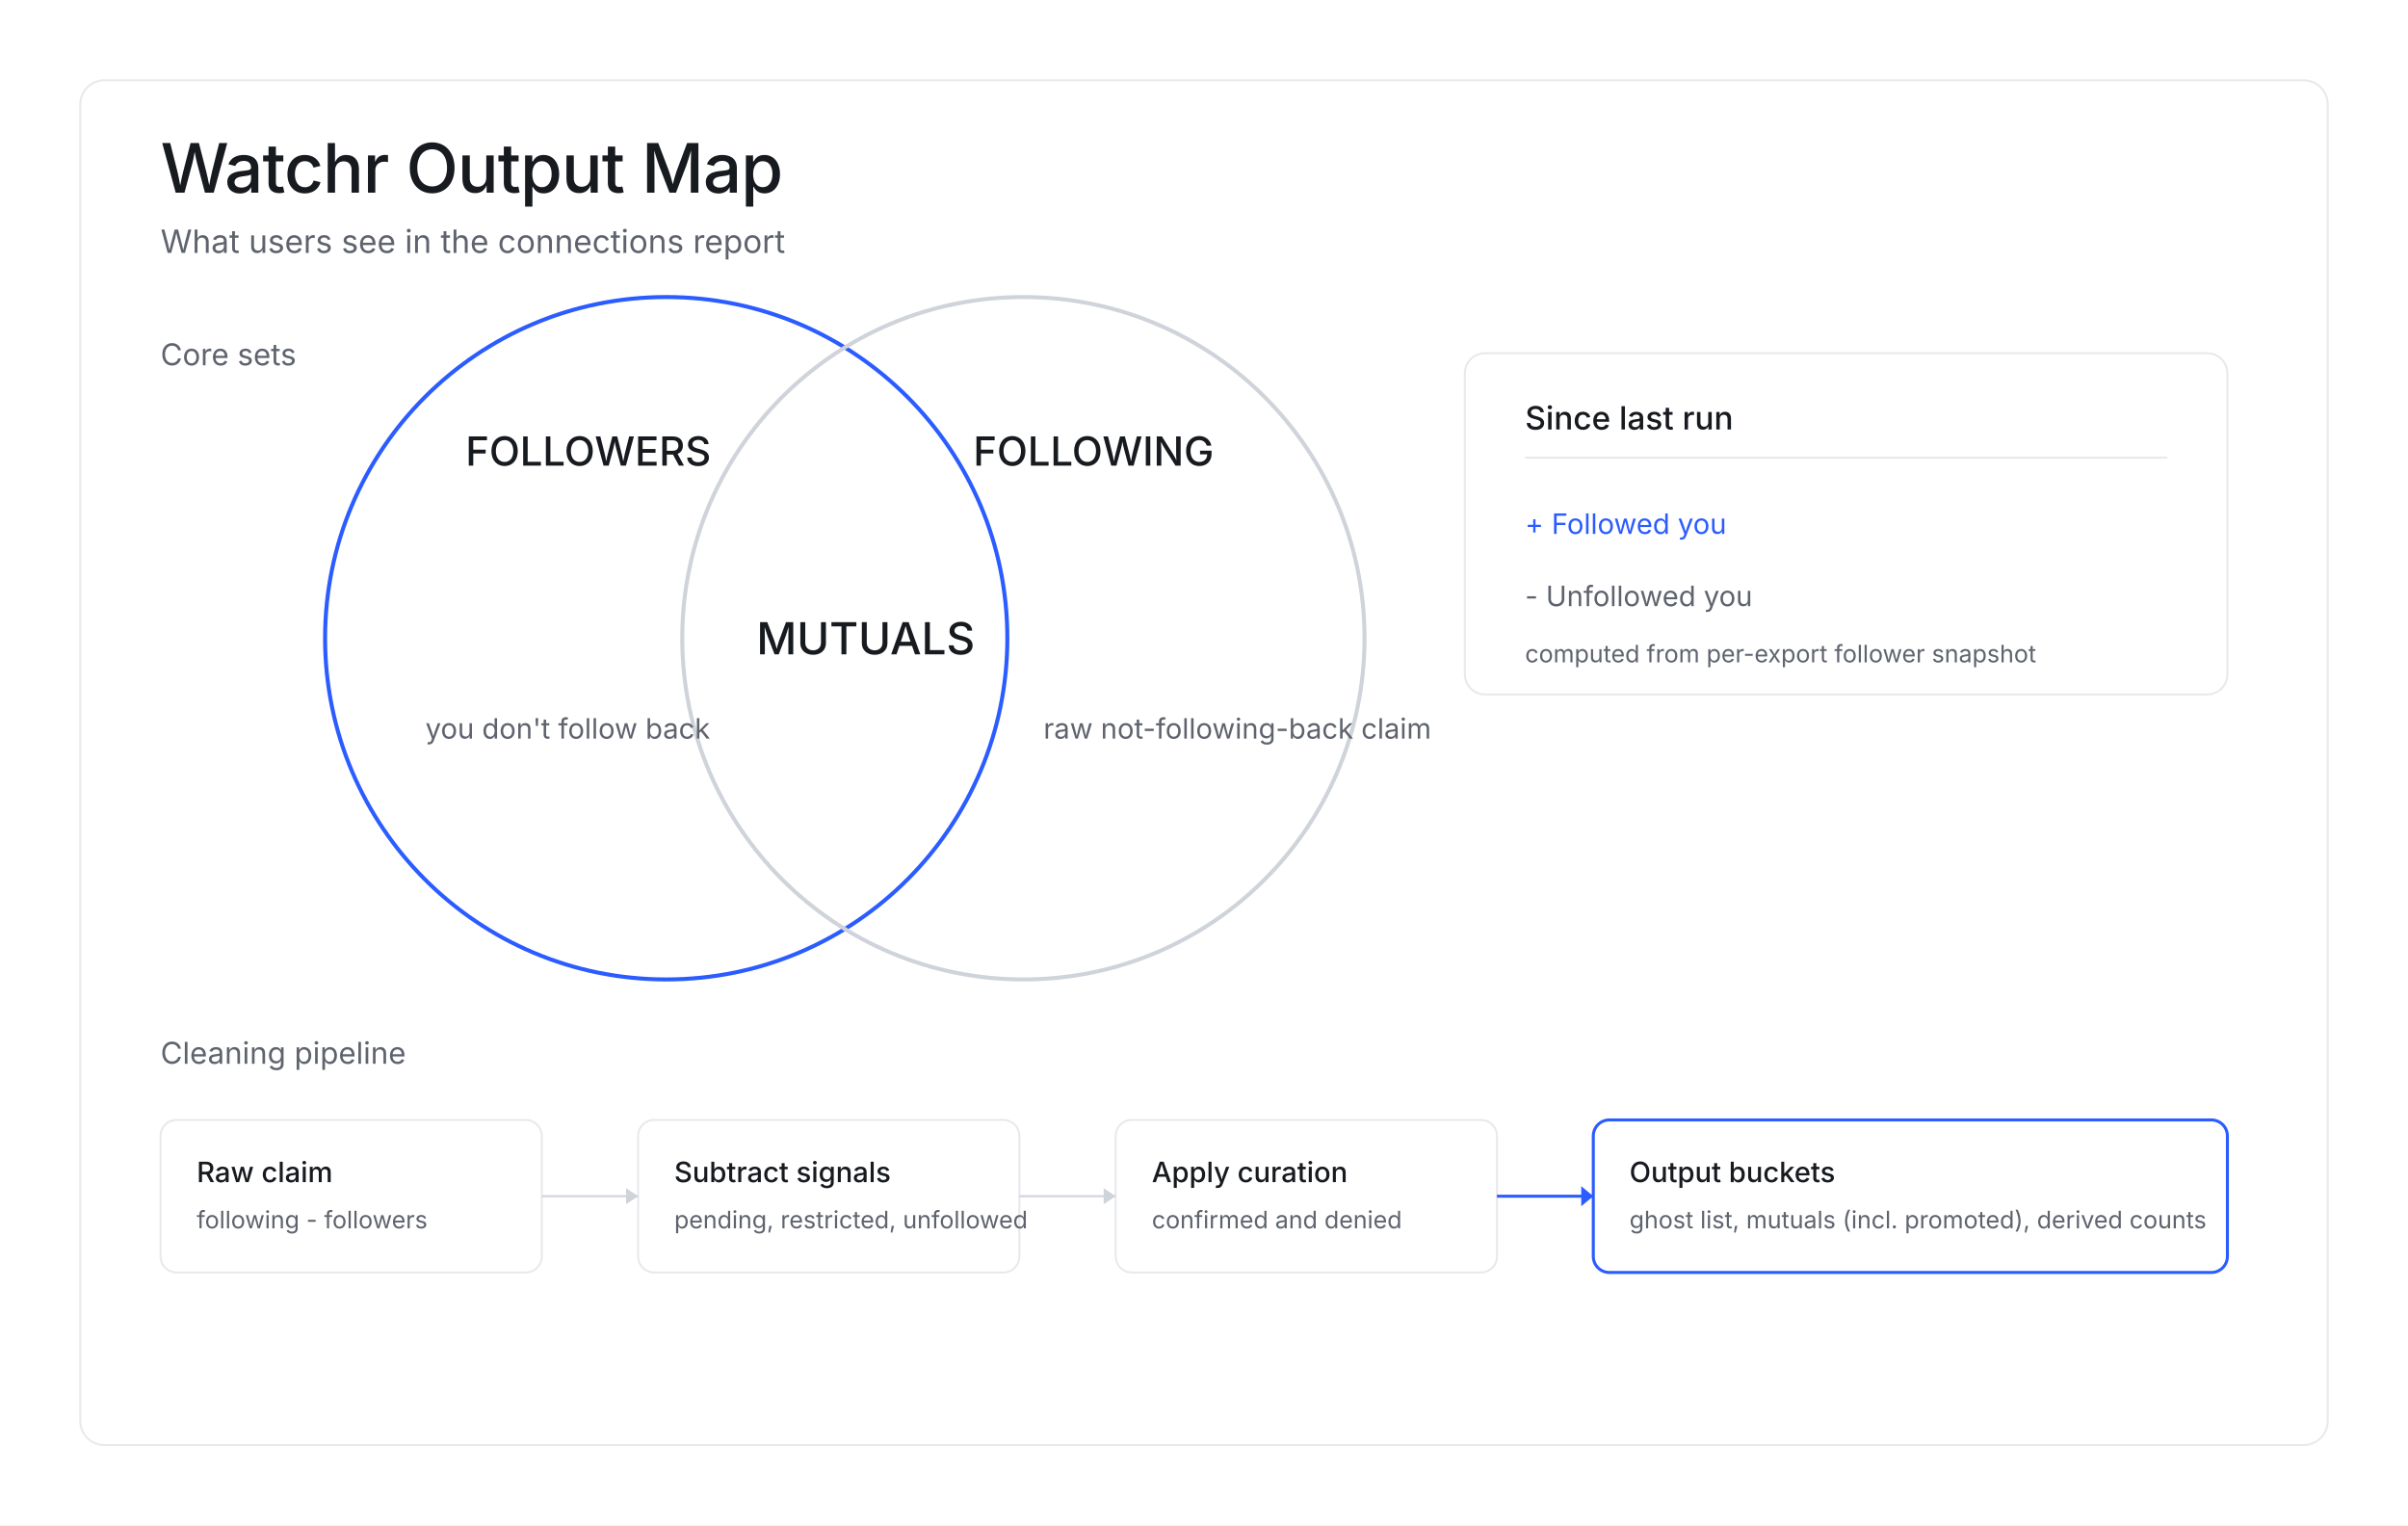
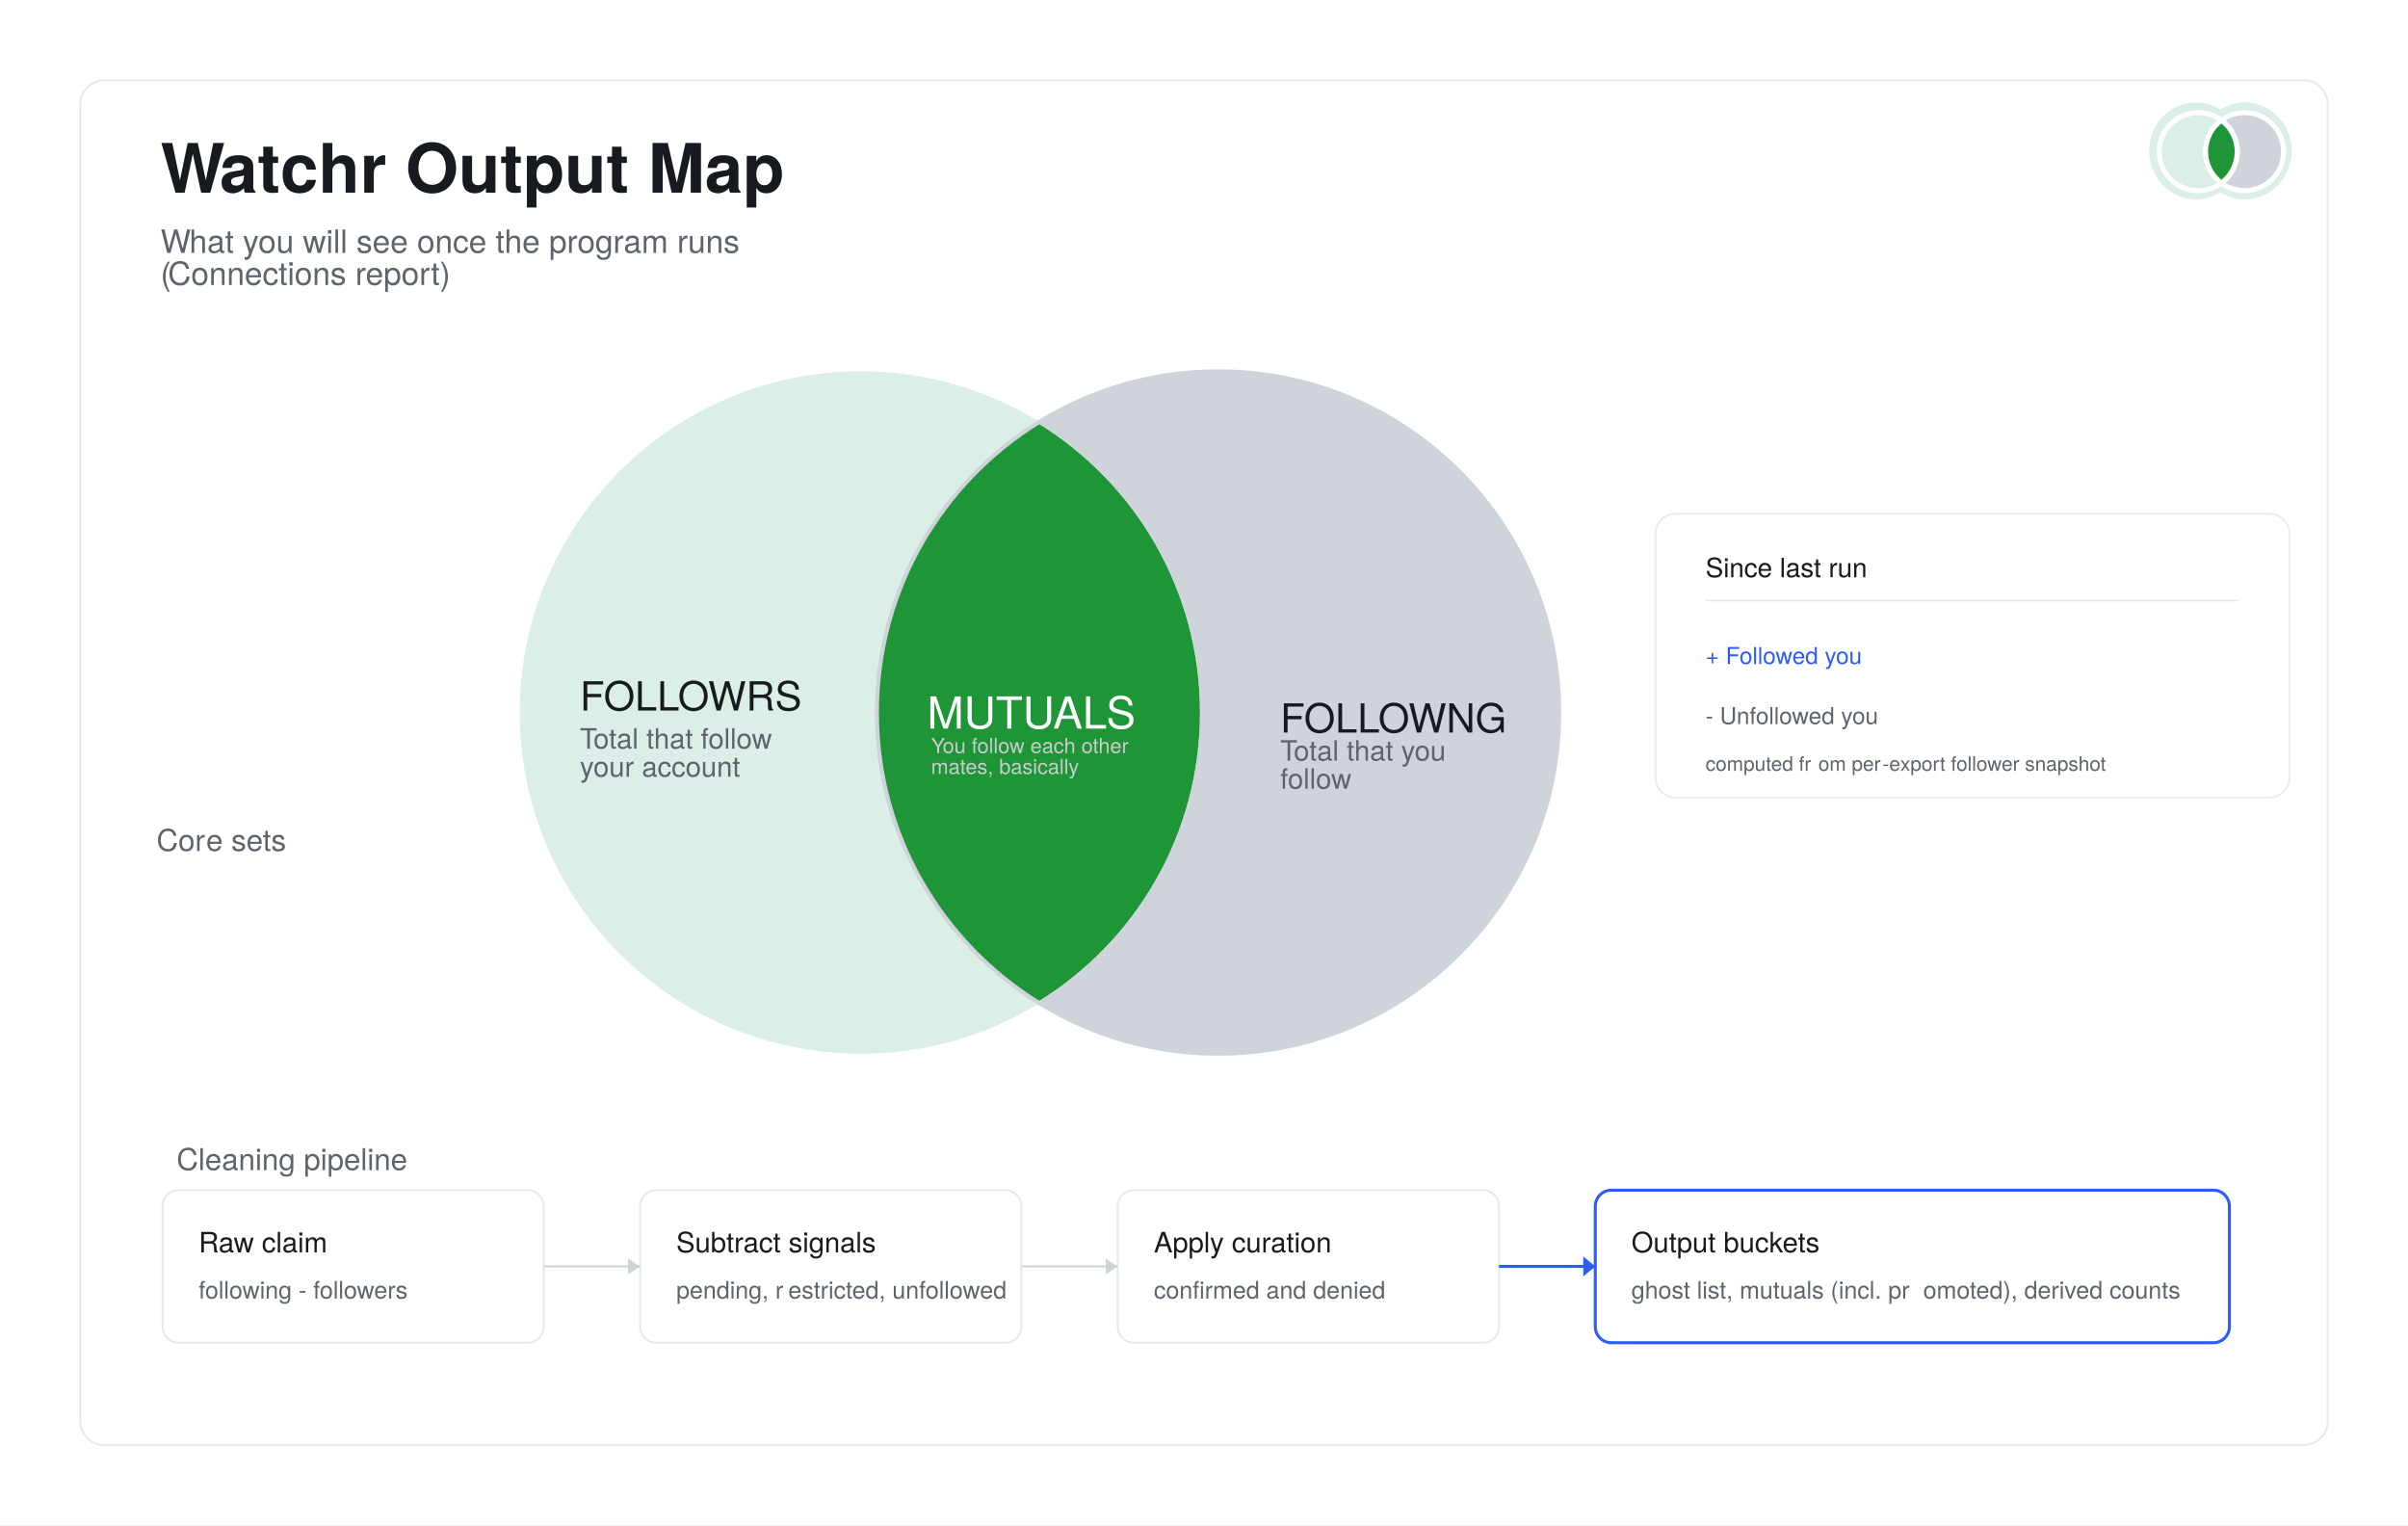
- <svg xmlns="http://www.w3.org/2000/svg" width="1200" height="760" viewBox="0 0 1200 760" role="img" aria-labelledby="title desc">
-   <rect x="0" y="0" width="1200" height="760" fill="#ffffff" />
-   <rect x="40" y="40" width="1120" height="680" rx="12" fill="none" stroke="#e7e9ec" stroke-width="1" />
-   <text x="80" y="96" font-family="Inter, Geist, system-ui, -apple-system, sans-serif" font-size="34" font-weight="500" fill="#171a1f" letter-spacing="-0.4">Watchr Output Map</text>
-   <text x="80" y="126" font-family="Inter, Geist, system-ui, -apple-system, sans-serif" font-size="16" font-weight="400" fill="#5e636e">What users see in the connections report</text>
-   <text x="80" y="182" font-family="Inter, Geist, system-ui, -apple-system, sans-serif" font-size="15" fill="#5e636e">Core sets</text>
-   <circle cx="332" cy="318" r="170" fill="none" stroke="#2b5cff" stroke-width="2" />
-   <circle cx="510" cy="318" r="170" fill="none" stroke="#cfd3da" stroke-width="2" />
-   <text x="232" y="232" font-family="Inter, Geist, system-ui, -apple-system, sans-serif" font-size="20" font-weight="500" fill="#171a1f">FOLLOWERS</text>
-   <text x="485" y="232" font-family="Inter, Geist, system-ui, -apple-system, sans-serif" font-size="20" font-weight="500" fill="#171a1f">FOLLOWING</text>
-   <text x="377" y="326" font-family="Inter, Geist, system-ui, -apple-system, sans-serif" font-size="22" font-weight="500" fill="#171a1f">MUTUALS</text>
-   <text x="212" y="368" font-family="Inter, Geist, system-ui, -apple-system, sans-serif" font-size="14" fill="#5e636e">you don't follow back</text>
-   <text x="520" y="368" font-family="Inter, Geist, system-ui, -apple-system, sans-serif" font-size="14" fill="#5e636e">raw not-following-back claim</text>
-   <rect x="730" y="176" width="380" height="170" rx="10" fill="#ffffff" stroke="#e7e9ec" stroke-width="1" />
-   <text x="760" y="214" font-family="Inter, Geist, system-ui, -apple-system, sans-serif" font-size="16" font-weight="500" fill="#171a1f">Since last run</text>
-   <line x1="760" y1="228" x2="1080" y2="228" stroke="#e7e9ec" stroke-width="1" />
-   <text x="760" y="266" font-family="Inter, Geist, system-ui, -apple-system, sans-serif" font-size="14" fill="#2b5cff">+ Followed you</text>
-   <text x="760" y="302" font-family="Inter, Geist, system-ui, -apple-system, sans-serif" font-size="14" fill="#5e636e">- Unfollowed you</text>
-   <text x="760" y="330" font-family="Inter, Geist, system-ui, -apple-system, sans-serif" font-size="12" fill="#5e636e">computed from per-export follower snapshot</text>
-   <text x="80" y="530" font-family="Inter, Geist, system-ui, -apple-system, sans-serif" font-size="15" fill="#5e636e">Cleaning pipeline</text>
-   <rect x="80" y="558" width="190" height="76" rx="8" fill="#ffffff" stroke="#e7e9ec" stroke-width="1" />
-   <text x="98" y="589" font-family="Inter, Geist, system-ui, -apple-system, sans-serif" font-size="14" font-weight="500" fill="#171a1f">Raw claim</text>
-   <text x="98" y="612" font-family="Inter, Geist, system-ui, -apple-system, sans-serif" font-size="12" fill="#5e636e">following - followers</text>
-   <rect x="318" y="558" width="190" height="76" rx="8" fill="#ffffff" stroke="#e7e9ec" stroke-width="1" />
-   <text x="336" y="589" font-family="Inter, Geist, system-ui, -apple-system, sans-serif" font-size="14" font-weight="500" fill="#171a1f">Subtract signals</text>
-   <text x="336" y="612" font-family="Inter, Geist, system-ui, -apple-system, sans-serif" font-size="12" fill="#5e636e">pending, restricted, unfollowed</text>
-   <rect x="556" y="558" width="190" height="76" rx="8" fill="#ffffff" stroke="#e7e9ec" stroke-width="1" />
-   <text x="574" y="589" font-family="Inter, Geist, system-ui, -apple-system, sans-serif" font-size="14" font-weight="500" fill="#171a1f">Apply curation</text>
-   <text x="574" y="612" font-family="Inter, Geist, system-ui, -apple-system, sans-serif" font-size="12" fill="#5e636e">confirmed and denied</text>
-   <rect x="794" y="558" width="316" height="76" rx="8" fill="#ffffff" stroke="#2b5cff" stroke-width="1.5" />
-   <text x="812" y="589" font-family="Inter, Geist, system-ui, -apple-system, sans-serif" font-size="14" font-weight="500" fill="#171a1f">Output buckets</text>
-   <text x="812" y="612" font-family="Inter, Geist, system-ui, -apple-system, sans-serif" font-size="12" fill="#5e636e">ghost list, mutuals (incl. promoted), derived counts</text>
-   <line x1="270" y1="596" x2="318" y2="596" stroke="#cfd3da" stroke-width="1" />
-   <polygon points="312,592 318,596 312,600" fill="#cfd3da" />
-   <line x1="508" y1="596" x2="556" y2="596" stroke="#cfd3da" stroke-width="1" />
-   <polygon points="550,592 556,596 550,600" fill="#cfd3da" />
-   <line x1="746" y1="596" x2="794" y2="596" stroke="#2b5cff" stroke-width="1.5" />
-   <polygon points="788,591 794,596 788,601" fill="#2b5cff" />
+ <svg xmlns="http://www.w3.org/2000/svg" width="100%" height="100%" viewBox="0 0 1200 760" version="1.1" xml:space="preserve" style="fill-rule:evenodd;clip-rule:evenodd;">
+   <rect x="0" y="0" width="1200" height="760" style="fill:white;" />
+   <path d="M1160,52L1160,708C1160,714.623 1154.623,720 1148,720L52,720C45.377,720 40,714.623 40,708L40,52C40,45.377 45.377,40 52,40L1148,40C1154.623,40 1160,45.377 1160,52Z" style="fill:none;stroke:rgb(231,233,236);stroke-width:1px;" />
+   <g transform="matrix(1,0,0,1,80,96)">
+     <text x="0px" y="0px" style="font-family:'HelveticaNeue-Bold', 'Helvetica Neue';font-weight:700;font-size:34px;fill:rgb(23,26,31);">W<tspan x="29.478px 47.634px 58.242px 76.398px 95.2px 107.066px 115.158px 140.25px 159.052px 169.66px 189.074px 207.876px 218.484px 226.576px 256.054px 274.21px " y="0px 0px 0px 0px 0px 0px 0px 0px 0px 0px 0px 0px 0px 0px 0px 0px ">atchr Output Map</tspan>
+     </text>
+   </g>
+   <g transform="matrix(1,0,0,1,80,126)">
+     <text x="0px" y="0px" style="font-family:'HelveticaNeue', 'Helvetica Neue';font-size:16px;fill:rgb(94,99,110);">W<tspan x="14.336px 22.752px 30.864px 35.424px 39.392px 46.912px 55.616px 64.032px 68px 79.648px 82.72px 85.792px 88.864px 92.832px 100.352px 108.464px 116.576px 120.544px 129.248px 137.664px 145.776px 153.888px 157.856px 162.416px 170.832px 178.944px 182.912px 191.92px 196.48px 205.184px 213.888px 218.736px 226.848px 240.016px 243.984px 248.832px 257.248px 265.664px " y="0px 0px 0px 0px 0px 0px 0px 0px 0px 0px 0px 0px 0px 0px 0px 0px 0px 0px 0px 0px 0px 0px 0px 0px 0px 0px 0px 0px 0px 0px 0px 0px 0px 0px 0px 0px 0px 0px ">hat you will see once the program runs</tspan>
+     </text>
+     <g transform="matrix(16,0,0,16,136.672,16)">
+         </g>
+     <text x="0px" y="16px" style="font-family:'HelveticaNeue', 'Helvetica Neue';font-size:16px;fill:rgb(94,99,110);">(<tspan x="3.664px 14.736px 23.44px 31.856px 40.272px 48.384px 56.496px 61.056px 64.128px 72.832px 81.248px 88.768px 92.736px 97.296px 105.408px 114.416px 123.12px 127.968px 132.528px " y="16px 16px 16px 16px 16px 16px 16px 16px 16px 16px 16px 16px 16px 16px 16px 16px 16px 16px 16px ">Connections report)</tspan>
+     </text>
+   </g>
+   <g transform="matrix(1,0,0,1,78,424)">
+     <text x="0px" y="0px" style="font-family:'HelveticaNeue-Medium', 'Helvetica Neue', sans-serif;font-weight:500;font-size:15px;fill:rgb(94,99,110);">Cor<tspan x="24.735px 33.075px " y="0px 0px ">e </tspan>sets</text>
+   </g>
+   <g transform="matrix(1,0,0,1,97,37)">
+     <path d="M421,462.837C395.106,478.793 364.62,488 332,488C238.174,488 162,411.826 162,318C162,224.174 238.174,148 332,148C364.62,148 395.106,157.207 421,173.163C372.415,203.1 340,256.794 340,318C340,379.206 372.415,432.9 421,462.837Z" style="fill:rgb(219,239,230);" />
+   </g>
+   <g transform="matrix(1,0,0,1,97,37)">
+     <path d="M421,173.163C372.415,203.1 340,256.794 340,318C340,379.206 372.415,432.9 421,462.837C469.585,432.9 502,379.206 502,318C502,256.794 469.585,203.1 421,173.163Z" style="fill:rgb(30,149,55);stroke:rgb(207,211,218);stroke-width:2px;" />
+   </g>
+   <g transform="matrix(1,0,0,1,97,37)">
+     <path d="M421,173.163C446.894,157.207 477.38,148 510,148C603.826,148 680,224.174 680,318C680,411.826 603.826,488 510,488C477.38,488 446.894,478.793 421,462.837C469.585,432.9 502,379.206 502,318C502,256.794 469.585,203.1 421,173.163Z" style="fill:rgb(207,211,218);stroke:rgb(207,211,218);stroke-width:2px;" />
+   </g>
+   <g transform="matrix(1,0,0,1,289,354)">
+     <text x="0px" y="0px" style="font-family:'HelveticaNeue-Medium', 'Helvetica Neue', sans-serif;font-weight:500;font-size:20px;fill:rgb(23,26,31);">FOLLOWRS</text>
+   </g>
+   <g transform="matrix(1,0,0,1,638,365)">
+     <text x="0px" y="0px" style="font-family:'HelveticaNeue-Medium', 'Helvetica Neue', sans-serif;font-weight:500;font-size:20px;fill:rgb(23,26,31);">FOLLOWNG</text>
+   </g>
+   <g transform="matrix(1,0,0,1,462,363)">
+     <text x="0px" y="0px" style="font-family:'HelveticaNeue-Medium', 'Helvetica Neue', sans-serif;font-weight:500;font-size:22px;fill:white;">MUTUALS</text>
+   </g>
+   <g transform="matrix(1,0,0,1,289,373)">
+     <text x="0px" y="0px" style="font-family:'HelveticaNeue-Medium', 'Helvetica Neue', sans-serif;font-weight:500;font-size:14px;fill:rgb(94,99,110);">T<tspan x="6.748px 15.05px " y="0px 0px ">ot</tspan>al that follow</text>
+     <g transform="matrix(14,0,0,14,84.812,14)">
+         </g>
+     <text x="0px" y="14px" style="font-family:'HelveticaNeue-Medium', 'Helvetica Neue', sans-serif;font-weight:500;font-size:14px;fill:rgb(94,99,110);">your account</text>
+   </g>
+   <g transform="matrix(1,0,0,1,638,379)">
+     <text x="0px" y="0px" style="font-family:'HelveticaNeue-Medium', 'Helvetica Neue', sans-serif;font-weight:500;font-size:14px;fill:rgb(94,99,110);">T<tspan x="6.748px 15.05px " y="0px 0px ">ot</tspan>al that you</text>
+     <g transform="matrix(14,0,0,14,38.654,14)">
+         </g>
+     <text x="0px" y="14px" style="font-family:'HelveticaNeue-Medium', 'Helvetica Neue', sans-serif;font-weight:500;font-size:14px;fill:rgb(94,99,110);">follow</text>
+   </g>
+   <g transform="matrix(0.742471,0,0,0.742471,463.9784,375.2515)">
+     <text x="0px" y="0px" style="font-family:'HelveticaNeue-Medium', 'Helvetica Neue', sans-serif;font-weight:500;font-size:14px;fill:rgb(201,203,207);">Y<tspan x="7.784px 16.086px " y="0px 0px ">ou</tspan> follow each other</text>
+     <g transform="matrix(14,0,0,14,104.02,14)">
+         </g>
+     <text x="0px" y="14px" style="font-family:'HelveticaNeue-Medium', 'Helvetica Neue', sans-serif;font-weight:500;font-size:14px;fill:rgb(201,203,207);">mates, basically</text>
+   </g>
+   <g transform="matrix(0.831579,0,0,0.831579,217.9474,109.6421)">
+     <path d="M1110,188.025L1110,333.975C1110,340.612 1104.612,346 1097.975,346L742.025,346C735.388,346 730,340.612 730,333.975L730,188.025C730,181.388 735.388,176 742.025,176L1097.975,176C1104.612,176 1110,181.388 1110,188.025Z" style="fill:white;stroke:rgb(231,233,236);stroke-width:1px;" />
+   </g>
+   <g transform="matrix(0.831579,0,0,0.831579,849.9474,287.6)">
+     <text x="0px" y="0px" style="font-family:'HelveticaNeue-Medium', 'Helvetica Neue', sans-serif;font-weight:500;font-size:16px;fill:rgb(23,26,31);">Since last run</text>
+   </g>
+   <g transform="matrix(0.831579,0,0,0.831579,217.9474,109.6421)">
+     <path d="M760,228L1080,228" style="fill:none;fill-rule:nonzero;stroke:rgb(231,233,236);stroke-width:1px;" />
+   </g>
+   <g transform="matrix(0.831579,0,0,0.831579,849.9474,330.8421)">
+     <text x="0px" y="0px" style="font-family:'HelveticaNeue-Medium', 'Helvetica Neue', sans-serif;font-weight:500;font-size:14px;fill:rgb(43,92,255);">+ Followed you</text>
+   </g>
+   <g transform="matrix(0.831579,0,0,0.831579,849.9474,360.7789)">
+     <text x="0px" y="0px" style="font-family:'HelveticaNeue-Medium', 'Helvetica Neue', sans-serif;font-weight:500;font-size:14px;fill:rgb(94,99,110);">- Unfollowed you</text>
+   </g>
+   <g transform="matrix(0.831579,0,0,0.831579,849.9474,384.0632)">
+     <text x="0px" y="0px" style="font-family:'HelveticaNeue-Medium', 'Helvetica Neue', sans-serif;font-weight:500;font-size:12px;fill:rgb(94,99,110);">computed fr<tspan x="67.572px 74.688px " y="0px 0px ">om</tspan> per<tspan x="106.032px 110.7px " y="0px 0px ">-e</tspan>xport follower snapshot</text>
+   </g>
+   <g transform="matrix(1,0,0,1,88,583)">
+     <text x="0px" y="0px" style="font-family:'HelveticaNeue-Medium', 'Helvetica Neue', sans-serif;font-weight:500;font-size:15px;fill:rgb(94,99,110);">Cleaning pipeline</text>
+   </g>
+   <g transform="matrix(1,0,0,1,1,35)">
+     <path d="M270,566L270,626C270,630.415 266.415,634 262,634L88,634C83.585,634 80,630.415 80,626L80,566C80,561.585 83.585,558 88,558L262,558C266.415,558 270,561.585 270,566Z" style="fill:white;stroke:rgb(231,233,236);stroke-width:1px;" />
+   </g>
+   <g transform="matrix(1,0,0,1,99,624)">
+     <text x="0px" y="0px" style="font-family:'HelveticaNeue-Medium', 'Helvetica Neue', sans-serif;font-weight:500;font-size:14px;fill:rgb(23,26,31);">Raw claim</text>
+   </g>
+   <g transform="matrix(1,0,0,1,99,647)">
+     <text x="0px" y="0px" style="font-family:'HelveticaNeue-Medium', 'Helvetica Neue', sans-serif;font-weight:500;font-size:12px;fill:rgb(94,99,110);">following - followers</text>
+   </g>
+   <g transform="matrix(1,0,0,1,1,35)">
+     <path d="M508,566L508,626C508,630.415 504.415,634 500,634L326,634C321.585,634 318,630.415 318,626L318,566C318,561.585 321.585,558 326,558L500,558C504.415,558 508,561.585 508,566Z" style="fill:white;stroke:rgb(231,233,236);stroke-width:1px;" />
+   </g>
+   <g transform="matrix(1,0,0,1,337,624)">
+     <text x="0px" y="0px" style="font-family:'HelveticaNeue-Medium', 'Helvetica Neue', sans-serif;font-weight:500;font-size:14px;fill:rgb(23,26,31);">Subtract signals</text>
+   </g>
+   <g transform="matrix(1,0,0,1,337,647)">
+     <text x="0px" y="0px" style="font-family:'HelveticaNeue-Medium', 'Helvetica Neue', sans-serif;font-weight:500;font-size:12px;fill:rgb(94,99,110);">pending, r<tspan x="55.8px 62.472px " y="0px 0px ">es</tspan>tricted, unfollowed</text>
+   </g>
+   <g transform="matrix(1,0,0,1,1,35)">
+     <path d="M746,566L746,626C746,630.415 742.415,634 738,634L564,634C559.585,634 556,630.415 556,626L556,566C556,561.585 559.585,558 564,558L738,558C742.415,558 746,561.585 746,566Z" style="fill:white;stroke:rgb(231,233,236);stroke-width:1px;" />
+   </g>
+   <g transform="matrix(1,0,0,1,575,624)">
+     <text x="0px" y="0px" style="font-family:'HelveticaNeue-Medium', 'Helvetica Neue', sans-serif;font-weight:500;font-size:14px;fill:rgb(23,26,31);">Apply curation</text>
+   </g>
+   <g transform="matrix(1,0,0,1,575,647)">
+     <g transform="matrix(12,0,0,12,20.676,0)">
+         </g>
+     <g transform="matrix(12,0,0,12,24.456,0)">
+         </g>
+     <text x="0px" y="0px" style="font-family:'HelveticaNeue-Medium', 'Helvetica Neue', sans-serif;font-weight:500;font-size:12px;fill:rgb(94,99,110);">conﬁrmed and denied</text>
+   </g>
+   <g transform="matrix(1,0,0,1,1,35)">
+     <path d="M1110,566L1110,626C1110,630.415 1106.415,634 1102,634L802,634C797.585,634 794,630.415 794,626L794,566C794,561.585 797.585,558 802,558L1102,558C1106.415,558 1110,561.585 1110,566Z" style="fill:white;stroke:rgb(43,92,255);stroke-width:1.5px;" />
+   </g>
+   <g transform="matrix(1,0,0,1,813,624)">
+     <text x="0px" y="0px" style="font-family:'HelveticaNeue-Medium', 'Helvetica Neue', sans-serif;font-weight:500;font-size:14px;fill:rgb(23,26,31);">Output buckets</text>
+   </g>
+   <g transform="matrix(1,0,0,1,813,647)">
+     <text x="0px" y="0px" style="font-family:'HelveticaNeue-Medium', 'Helvetica Neue', sans-serif;font-weight:500;font-size:12px;fill:rgb(94,99,110);">ghost list, mutuals (incl. pr<tspan x="145.392px 152.508px " y="0px 0px ">om</tspan>oted), derived counts</text>
+   </g>
+   <g transform="matrix(1,0,0,1,1,35)">
+     <path d="M270,596L318,596" style="fill:none;fill-rule:nonzero;stroke:rgb(207,211,218);stroke-width:1px;" />
+   </g>
+   <g transform="matrix(1,0,0,1,1,35)">
+     <path d="M312,592L318,596L312,600L312,592Z" style="fill:rgb(207,211,218);fill-rule:nonzero;" />
+   </g>
+   <g transform="matrix(1,0,0,1,1,35)">
+     <path d="M508,596L556,596" style="fill:none;fill-rule:nonzero;stroke:rgb(207,211,218);stroke-width:1px;" />
+   </g>
+   <g transform="matrix(1,0,0,1,1,35)">
+     <path d="M550,592L556,596L550,600L550,592Z" style="fill:rgb(207,211,218);fill-rule:nonzero;" />
+   </g>
+   <g transform="matrix(1,0,0,1,1,35)">
+     <path d="M746,596L794,596" style="fill:none;fill-rule:nonzero;stroke:rgb(43,92,255);stroke-width:1.5px;" />
+   </g>
+   <g transform="matrix(1,0,0,1,1,35)">
+     <path d="M788,591L794,596L788,601L788,591Z" style="fill:rgb(43,92,255);fill-rule:nonzero;" />
+   </g>
+   <g>
+     <g transform="matrix(0.137066,0,0,0.142301,1048.795,29.9395)">
+       <path d="M421,462.837C395.106,478.793 364.62,488 332,488C238.174,488 162,411.826 162,318C162,224.174 238.174,148 332,148C364.62,148 395.106,157.207 421,173.163C446.894,157.207 477.38,148 510,148C603.826,148 680,224.174 680,318C680,411.826 603.826,488 510,488C477.38,488 446.894,478.793 421,462.837Z" style="fill:rgb(219,239,230);" />
+     </g>
+     <g transform="matrix(0.996958,0,0,0.996958,3.273359,-15.66232)">
+       <path d="M1107.095,107.176C1103.853,109.578 1099.841,111 1095.5,111C1084.738,111 1076,102.262 1076,91.5C1076,80.738 1084.738,72 1095.5,72C1099.841,72 1103.853,73.422 1107.095,75.824C1102.3,79.378 1099.189,85.079 1099.189,91.5C1099.189,97.921 1102.3,103.622 1107.095,107.176Z" style="fill:rgb(219,239,230);stroke:white;stroke-width:2.51px;stroke-linecap:round;stroke-linejoin:round;stroke-miterlimit:1.5;" />
+     </g>
+     <g transform="matrix(0.996958,0,0,0.996958,26.392,-15.66232)">
+       <path d="M1083.905,75.824C1087.147,73.422 1091.159,72 1095.5,72C1106.262,72 1115,80.738 1115,91.5C1115,102.262 1106.262,111 1095.5,111C1091.159,111 1087.147,109.578 1083.905,107.176C1088.7,103.622 1091.811,97.921 1091.811,91.5C1091.811,85.079 1088.7,79.378 1083.905,75.824Z" style="fill:rgb(207,211,218);stroke:white;stroke-width:2.51px;stroke-linecap:round;stroke-linejoin:round;stroke-miterlimit:1.5;" />
+     </g>
+     <g transform="matrix(0.996958,0,0,0.996958,26.392,-15.66232)">
+       <path d="M1083.905,107.176C1079.11,103.622 1076,97.921 1076,91.5C1076,85.079 1079.11,79.378 1083.905,75.824C1088.7,79.378 1091.811,85.079 1091.811,91.5C1091.811,97.921 1088.7,103.622 1083.905,107.176Z" style="fill:rgb(30,149,55);stroke:white;stroke-width:2.51px;stroke-linecap:round;stroke-linejoin:round;stroke-miterlimit:1.5;" />
+     </g>
+   </g>
</svg>
